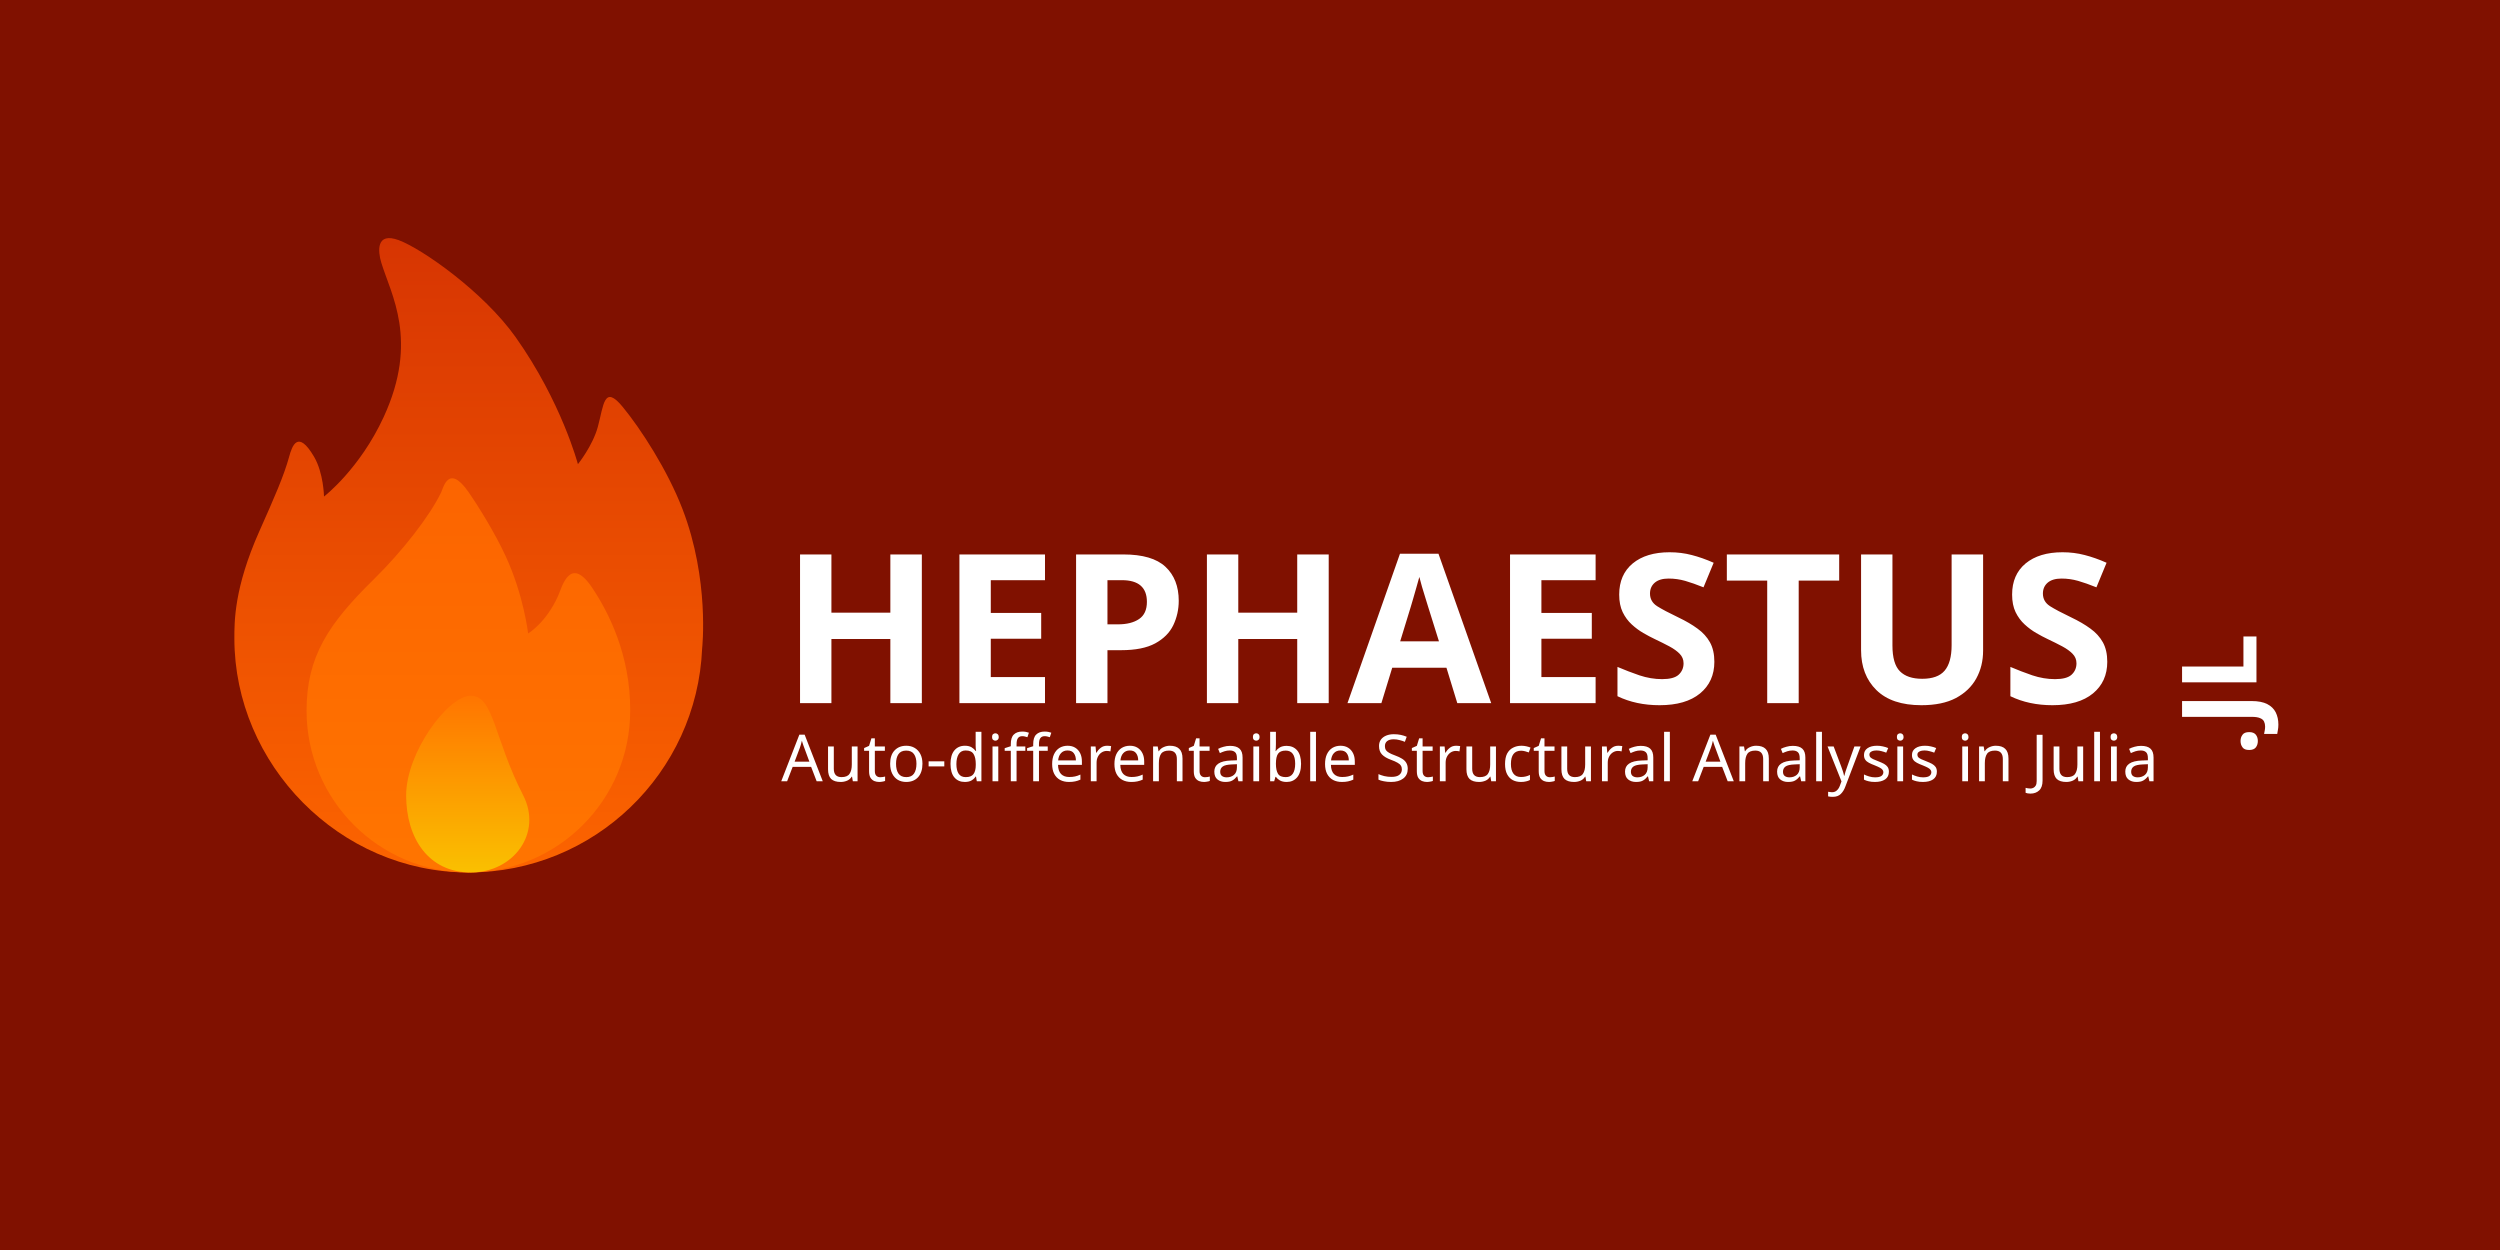
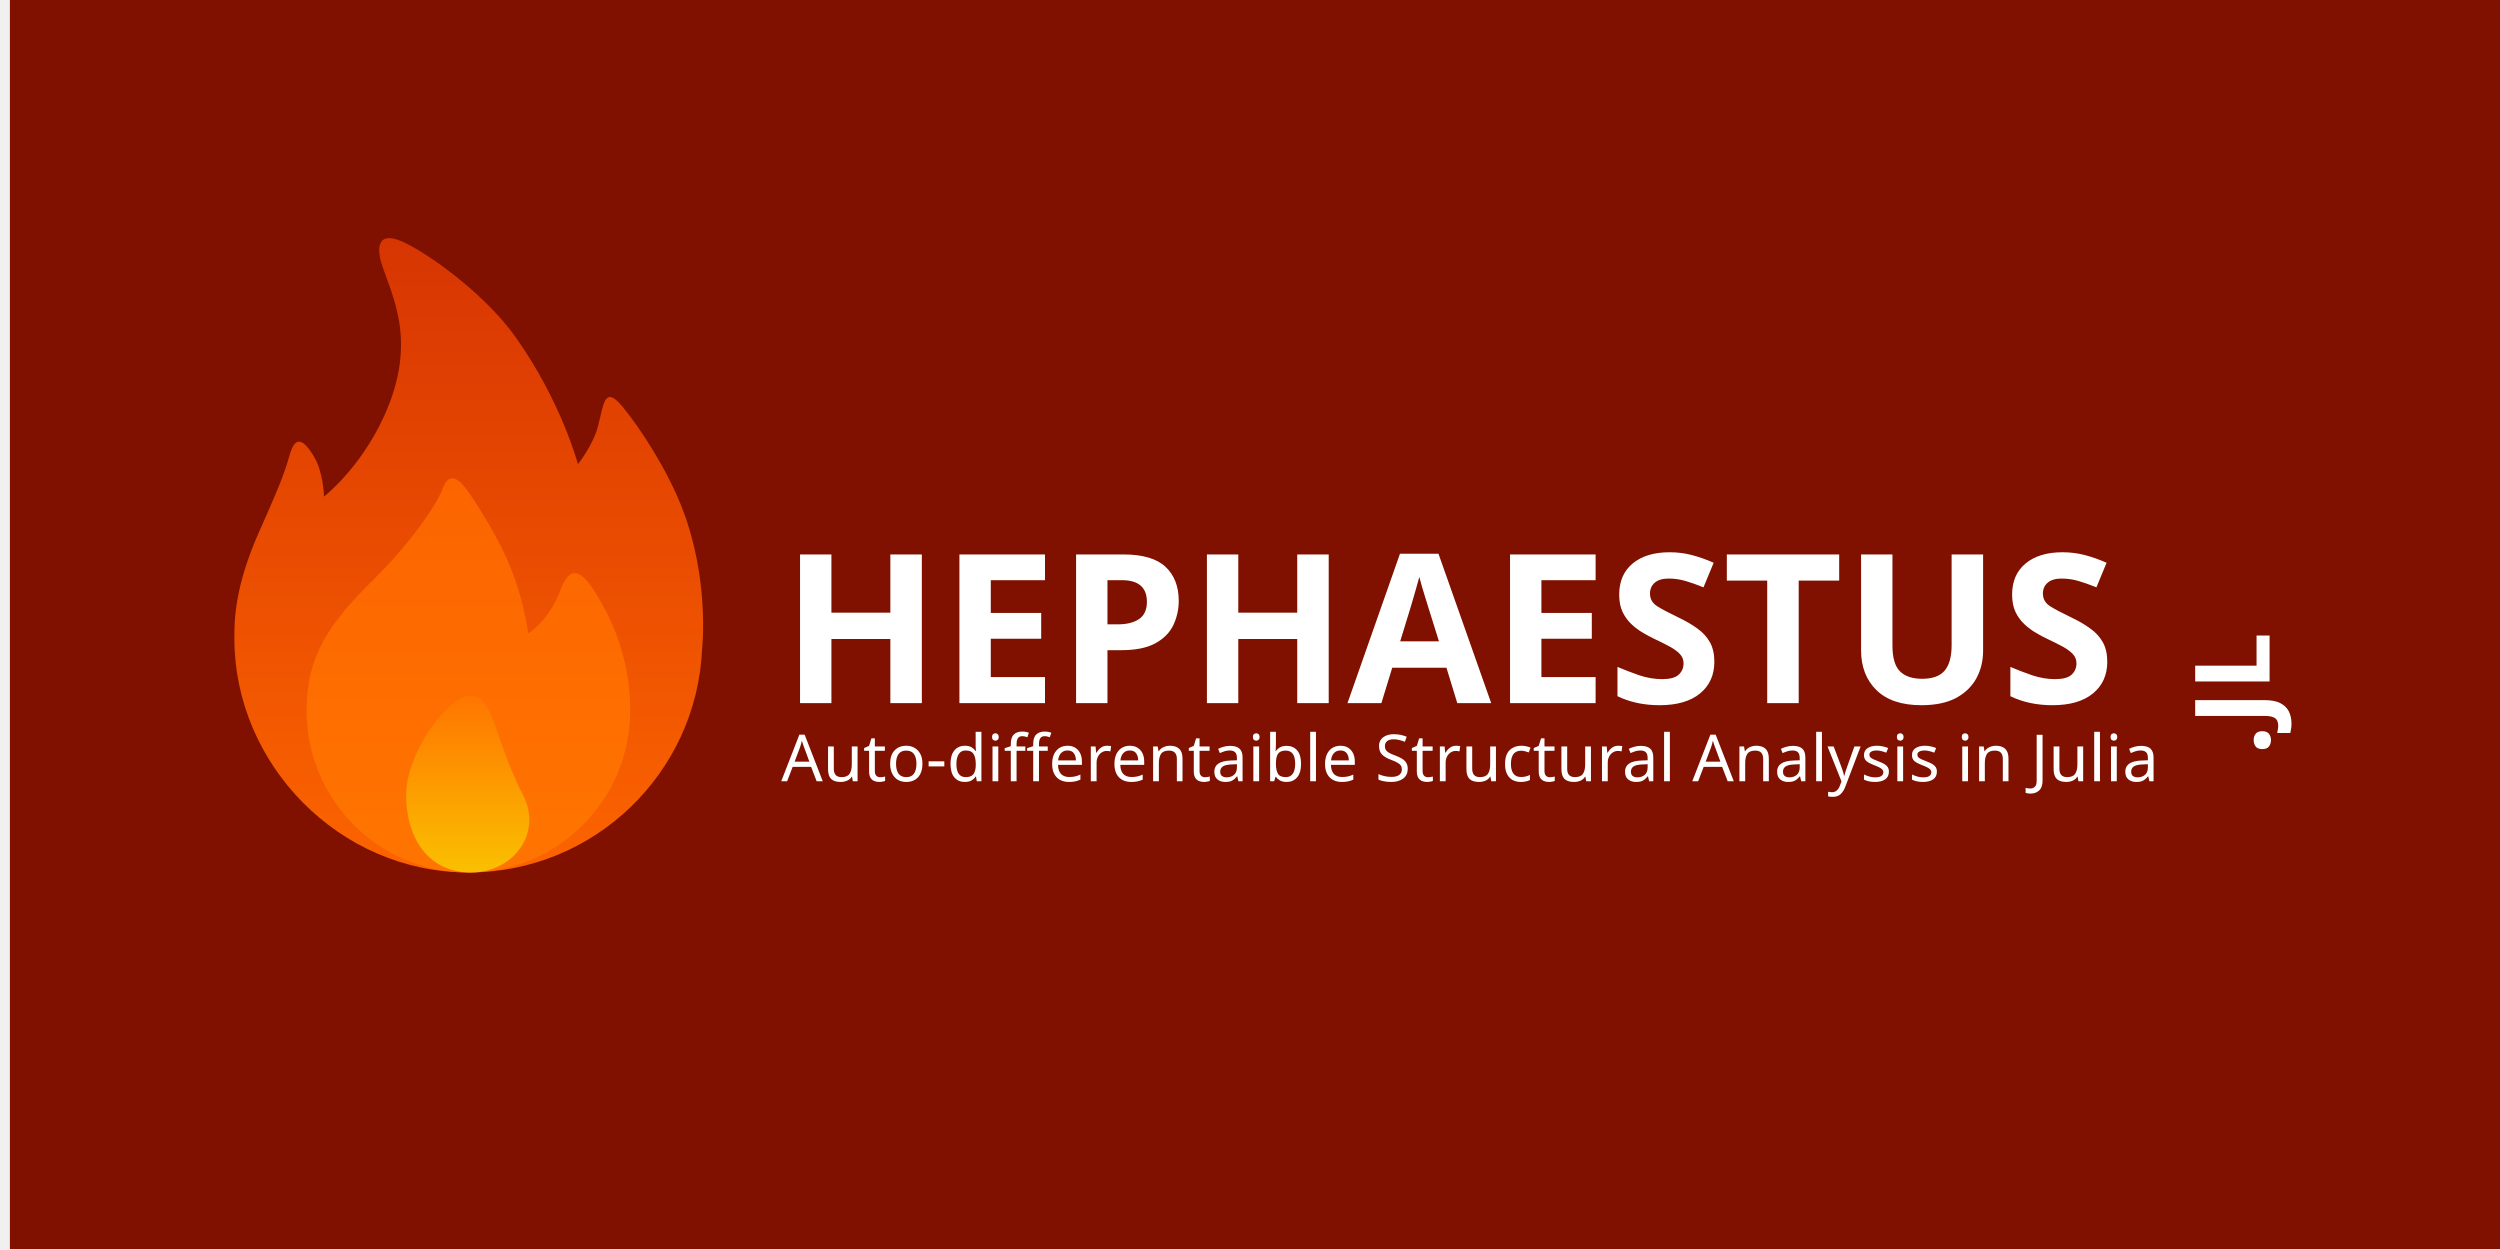
<svg xmlns="http://www.w3.org/2000/svg" xmlns:xlink="http://www.w3.org/1999/xlink" width="1280" height="640" viewBox="0 0 338.667 169.333" version="1.1" id="svg1" xml:space="preserve">
  <defs id="defs1">
    <linearGradient id="linearGradient11">
      <stop style="stop-color:#fc6400;stop-opacity:1;" offset="0" id="stop11" />
      <stop style="stop-color:#d73502;stop-opacity:1;" offset="1" id="stop12" />
    </linearGradient>
    <linearGradient id="linearGradient9">
      <stop style="stop-color:#ff7500;stop-opacity:1;" offset="0" id="stop9" />
      <stop style="stop-color:#fc6400;stop-opacity:1;" offset="1" id="stop10" />
    </linearGradient>
    <linearGradient id="linearGradient7">
      <stop style="stop-color:#fac000;stop-opacity:1;" offset="0" id="stop7" />
      <stop style="stop-color:#ff7500;stop-opacity:1;" offset="1" id="stop8" />
    </linearGradient>
    <style id="style1">

      .cls-3 {
        fill: url(#linear-gradient-1);
      }

      .cls-4 {
        fill: #fc9502;
      }

      .cls-5 {
        fill: #fce202;
      }
    </style>
    <linearGradient id="linear-gradient-1" gradientUnits="userSpaceOnUse" x1="94.141" y1="255" x2="94.141" y2="0.188" gradientTransform="translate(-89.774,-164.4345)">
      <stop offset="0" stop-color="#ff4c0d" id="stop1" />
      <stop offset="1" stop-color="#fc9502" id="stop2" />
    </linearGradient>
    <linearGradient xlink:href="#linearGradient7" id="linearGradient8" x1="3.966" y1="90.377" x2="3.966" y2="19.377" gradientUnits="userSpaceOnUse" />
    <linearGradient xlink:href="#linearGradient9" id="linearGradient10" x1="4.227" y1="90.377" x2="4.227" y2="-67.95" gradientUnits="userSpaceOnUse" />
    <linearGradient xlink:href="#linearGradient11" id="linearGradient12" x1="4.373" y1="90.377" x2="4.373" y2="-164.439" gradientUnits="userSpaceOnUse" />
  </defs>
-   <rect style="fill:#801100;fill-opacity:1;stroke:none;stroke-width:0;stroke-linecap:round;stroke-linejoin:round;stroke-miterlimit:10;stroke-dasharray:none" id="rect1" width="338.667" height="169.333" x="-1.1559903e-05" y="1.2990417e-05" />
+   <rect style="fill:#801100;fill-opacity:1;stroke:none;stroke-width:0;stroke-linecap:round;stroke-linejoin:round;stroke-miterlimit:10;stroke-dasharray:none" id="rect1" width="338.667" height="169.333" x="1.342" y="-0.122" />
  <g id="g10">
    <text xml:space="preserve" style="font-style:normal;font-variant:normal;font-weight:normal;font-stretch:normal;font-size:8.819px;line-height:1.5;font-family:'Tamil MN';-inkscape-font-specification:'Tamil MN, Normal';font-variant-ligatures:normal;font-variant-caps:normal;font-variant-numeric:normal;font-variant-east-asian:normal;text-align:center;text-anchor:middle;fill:#ffffff;fill-opacity:1;stroke:none;stroke-width:0;stroke-linecap:round;stroke-linejoin:round;stroke-miterlimit:10;stroke-dasharray:none" x="105.833" y="105.833" id="text4-5">
      <tspan id="tspan15" x="105.833" y="105.833" style="text-align:start;text-anchor:start">Auto-differentaible Structural Analysis in Julia</tspan>
    </text>
-     <text xml:space="preserve" style="font-style:normal;font-variant:normal;font-weight:bold;font-stretch:normal;font-size:14.111px;line-height:1.5;font-family:'Tamil MN';-inkscape-font-specification:'Tamil MN, Bold';font-variant-ligatures:normal;font-variant-caps:normal;font-variant-numeric:normal;font-variant-east-asian:normal;text-align:center;text-anchor:middle;fill:#ffffff;fill-opacity:1;stroke:none;stroke-width:0;stroke-linecap:round;stroke-linejoin:round;stroke-miterlimit:10;stroke-dasharray:none" x="-84.891" y="305.676" id="text4-8" transform="rotate(-90)">
-       <tspan id="tspan5" x="-84.891" y="305.676" style="font-style:normal;font-variant:normal;font-weight:bold;font-stretch:normal;font-size:14.111px;font-family:'Tamil MN';-inkscape-font-specification:'Tamil MN, Bold';font-variant-ligatures:normal;font-variant-caps:normal;font-variant-numeric:normal;font-variant-east-asian:normal">.JL</tspan>
+     <text xml:space="preserve" style="font-style:normal;font-variant:normal;font-weight:bold;font-stretch:normal;font-size:14.111px;line-height:1.5;font-family:'Tamil MN';-inkscape-font-specification:'Tamil MN, Bold';font-variant-ligatures:normal;font-variant-caps:normal;font-variant-numeric:normal;font-variant-east-asian:normal;text-align:center;text-anchor:middle;fill:#ffffff;fill-opacity:1;stroke:none;stroke-width:0;stroke-linecap:round;stroke-linejoin:round;stroke-miterlimit:10;stroke-dasharray:none" x="-84.769" y="307.454" id="text4-8" transform="rotate(-90)">
+       <tspan id="tspan5" x="-84.769" y="307.454" style="font-style:normal;font-variant:normal;font-weight:bold;font-stretch:normal;font-size:14.111px;font-family:'Tamil MN';-inkscape-font-specification:'Tamil MN, Bold';font-variant-ligatures:normal;font-variant-caps:normal;font-variant-numeric:normal;font-variant-east-asian:normal">.JL</tspan>
    </text>
    <text xml:space="preserve" style="font-style:normal;font-variant:normal;font-weight:bold;font-stretch:normal;font-size:28.222px;line-height:1.5;font-family:'Tamil MN';-inkscape-font-specification:'Tamil MN, Bold';font-variant-ligatures:normal;font-variant-caps:normal;font-variant-numeric:normal;font-variant-east-asian:normal;text-align:center;text-anchor:middle;fill:#ffffff;fill-opacity:1;stroke:none;stroke-width:0;stroke-linecap:round;stroke-linejoin:round;stroke-miterlimit:10;stroke-dasharray:none" x="105.833" y="95.25" id="text4">
      <tspan id="tspan4" style="font-style:normal;font-variant:normal;font-weight:bold;font-stretch:normal;font-size:28.222px;font-family:'Tamil MN';-inkscape-font-specification:'Tamil MN, Bold';font-variant-ligatures:normal;font-variant-caps:normal;font-variant-numeric:normal;font-variant-east-asian:normal;text-align:start;text-anchor:start;fill:#ffffff;fill-opacity:1;stroke-width:0" x="105.833" y="95.25">HEPHAESTUS</tspan>
    </text>
  </g>
  <g id="fire" transform="matrix(0.3372377,0,0,0.3372377,62.0252,87.70952)" style="stroke-width:2.461">
    <path d="M 98.125,0.374 C 96.029,50.433 54.8,90.377 4.226,90.377 c -51.915,0 -94,-43.5 -94,-94 0,-6.75 -0.121,-20.24 10,-43 6.057,-13.621 9.856,-22.178 12,-30 1.178,-4.299 3.469,-11.129 10,0 3.851,6.562 4,16 4,16 0,0 14.328,-10.995 24,-32 14.179,-30.793 2.866,-49.2 -1,-62 -1.338,-4.428 -2.178,-12.386 7,-9 9.352,3.451 34.076,20.758 47,39 18.445,26.035 25,51 25,51 0,0 5.906,-7.33 8,-15 2.365,-8.661 2.4,-17.239 9.999,-7.999 7.227,8.787 17.96,25.3 24.001,40.999 10.969,28.509 7.899,55.997 7.899,55.997 z" id="path-1" class="cls-3" fill-rule="evenodd" style="display:inline;fill:url(#linearGradient12);stroke-width:2.461" />
    <path d="m 4.226,90.377 c -35.899,0 -65,-29.101 -65,-65 0,-21.661 8.729,-34.812 26.896,-52.646 11.632,-11.419 22.519,-25.444 27.146,-34.994 0.911,-1.88 2.984,-11.677 10.977,-0.206 4.193,6.016 10.766,16.715 14.981,25.846 7.266,15.743 9,31 9,31 0,0 7.121,-4.196 12,-15 1.573,-3.482 4.753,-16.664 13.643,-3.484 6.523,9.672 15.484,27.062 15.357,49.484 0,35.899 -29.102,65 -65,65 z" id="path-2" class="cls-4" fill-rule="evenodd" style="display:inline;fill:url(#linearGradient10);stroke-width:2.461" />
    <path d="m 5.226,19.377 c 9.25,0 9.25,17.129 21,40 7.824,15.229 -3.879,31 -21,31 -17.121,0 -26,-13.879 -26,-31 0,-17.12 16.75,-40 26,-40 z" id="path-3" class="cls-5" fill-rule="evenodd" style="display:inline;fill:url(#linearGradient8);stroke:none;stroke-width:0;stroke-dasharray:none" />
  </g>
</svg>
